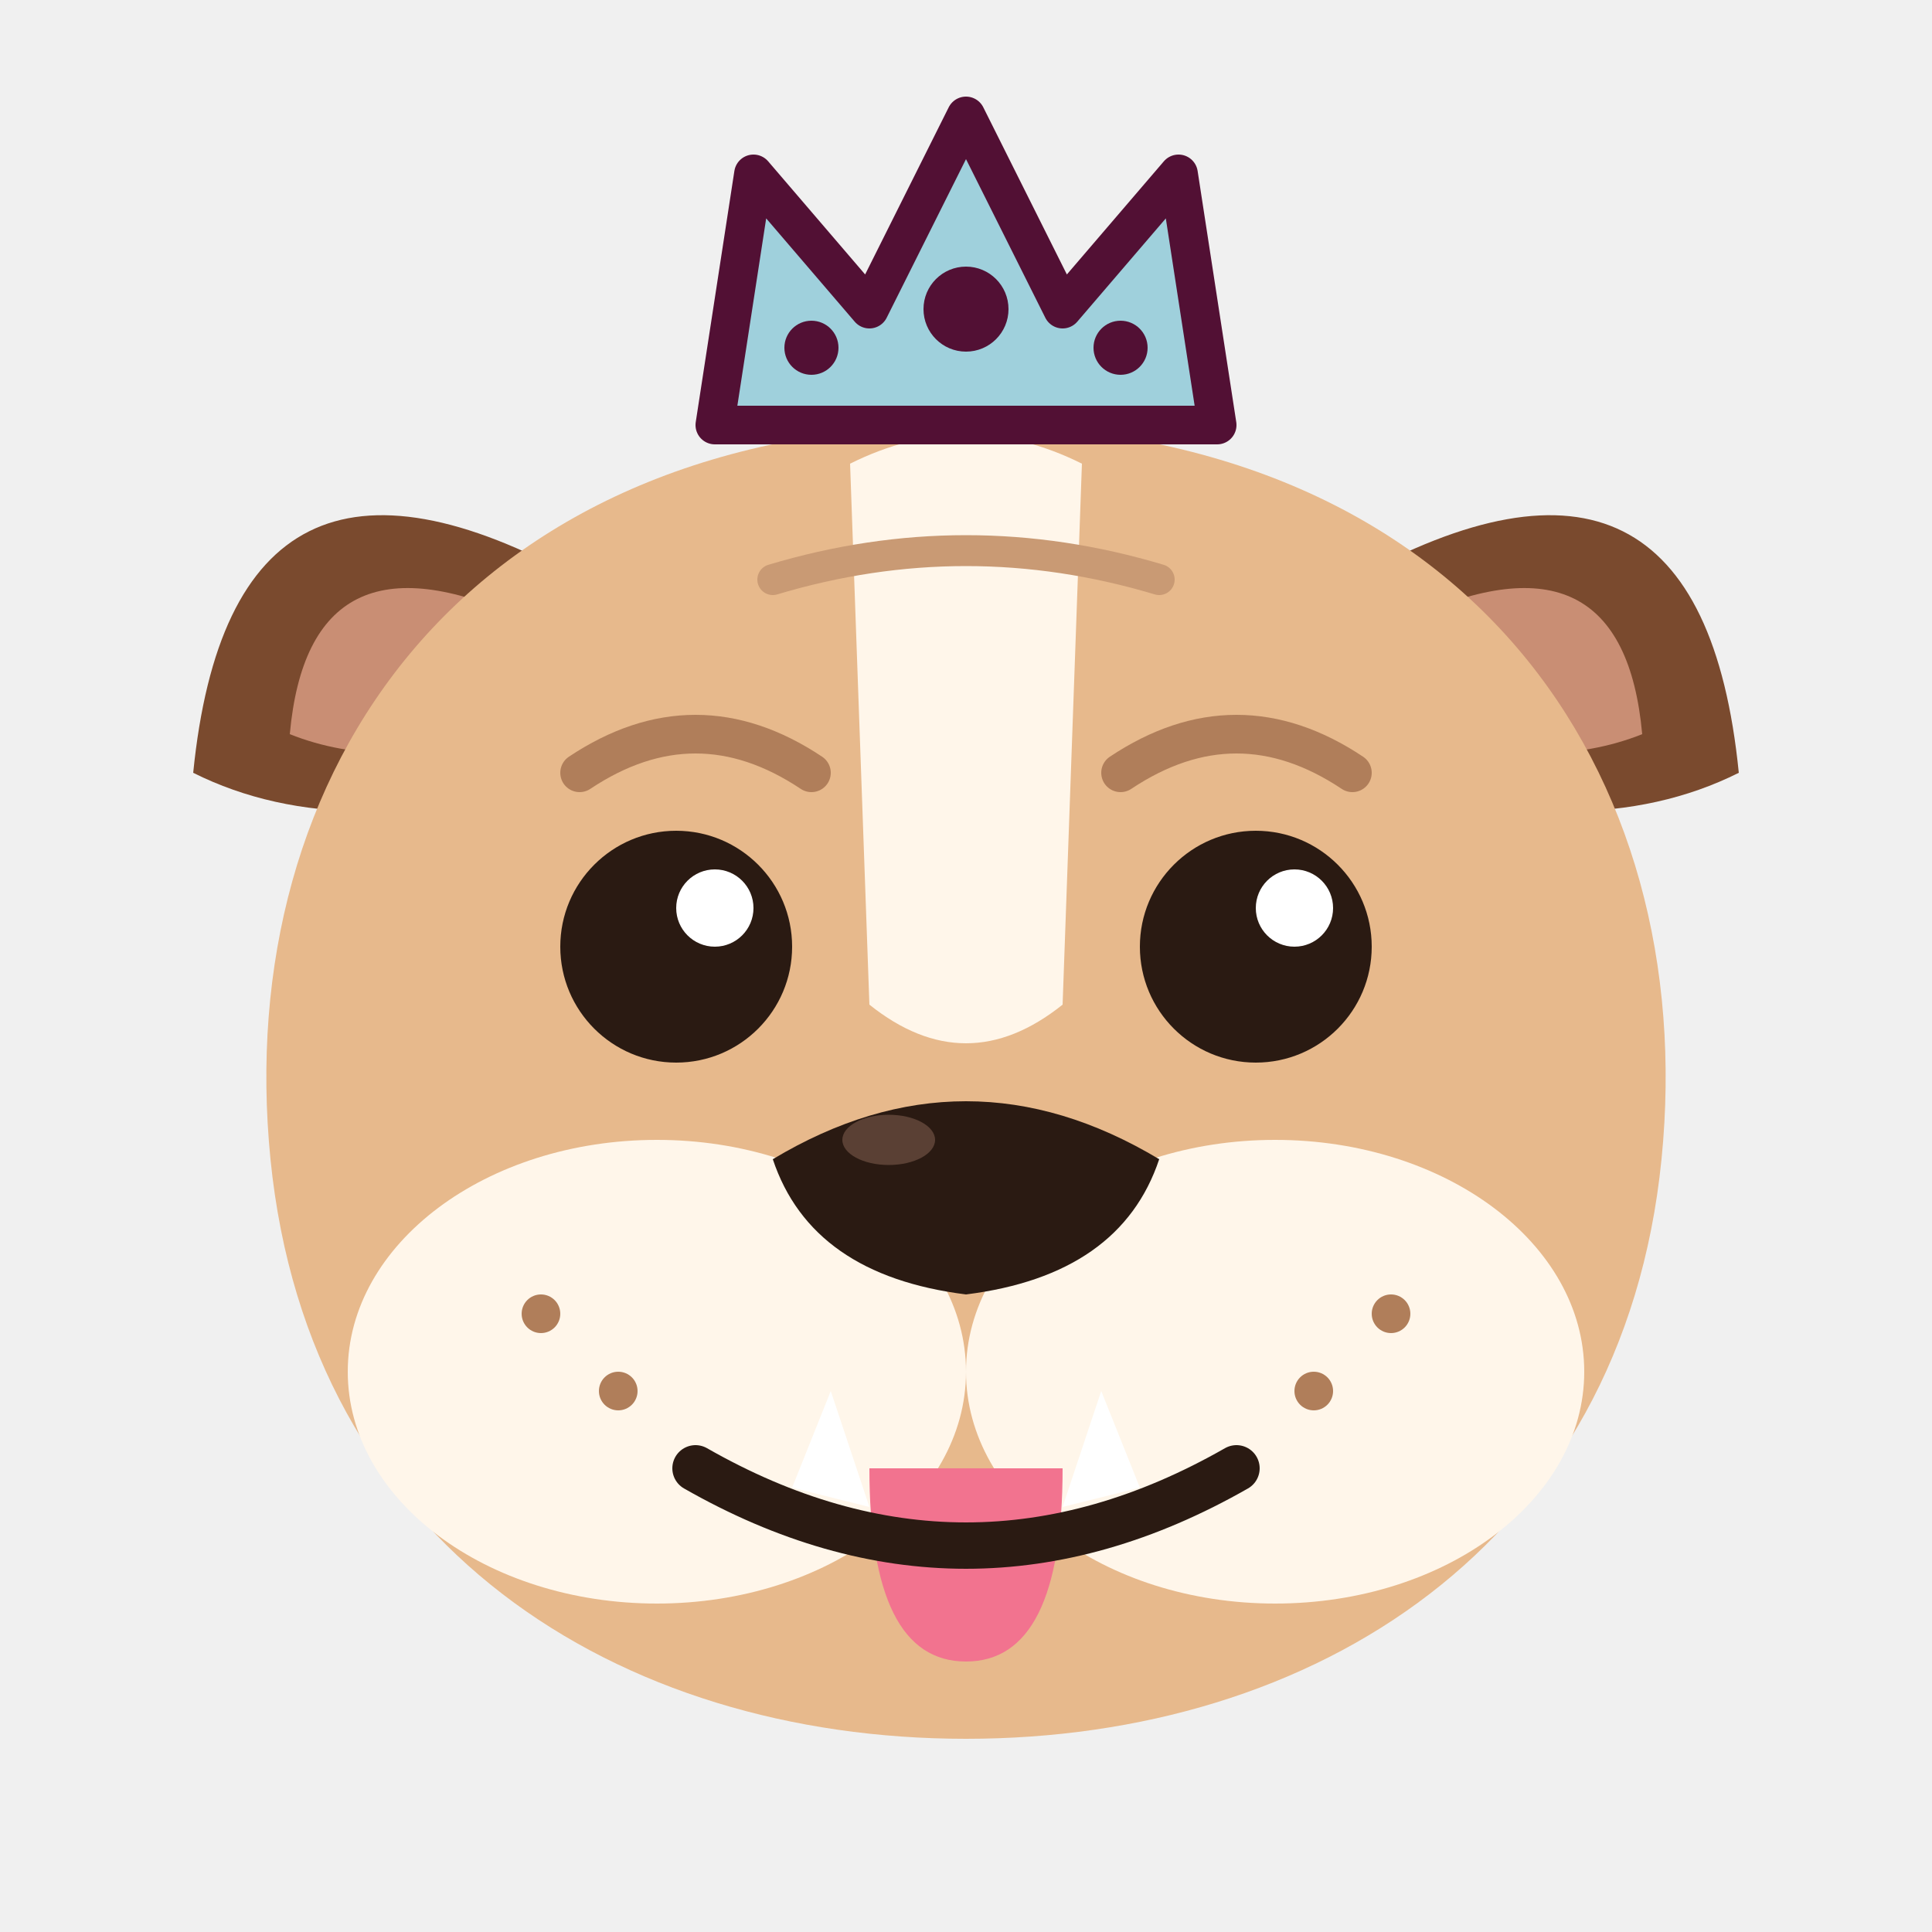
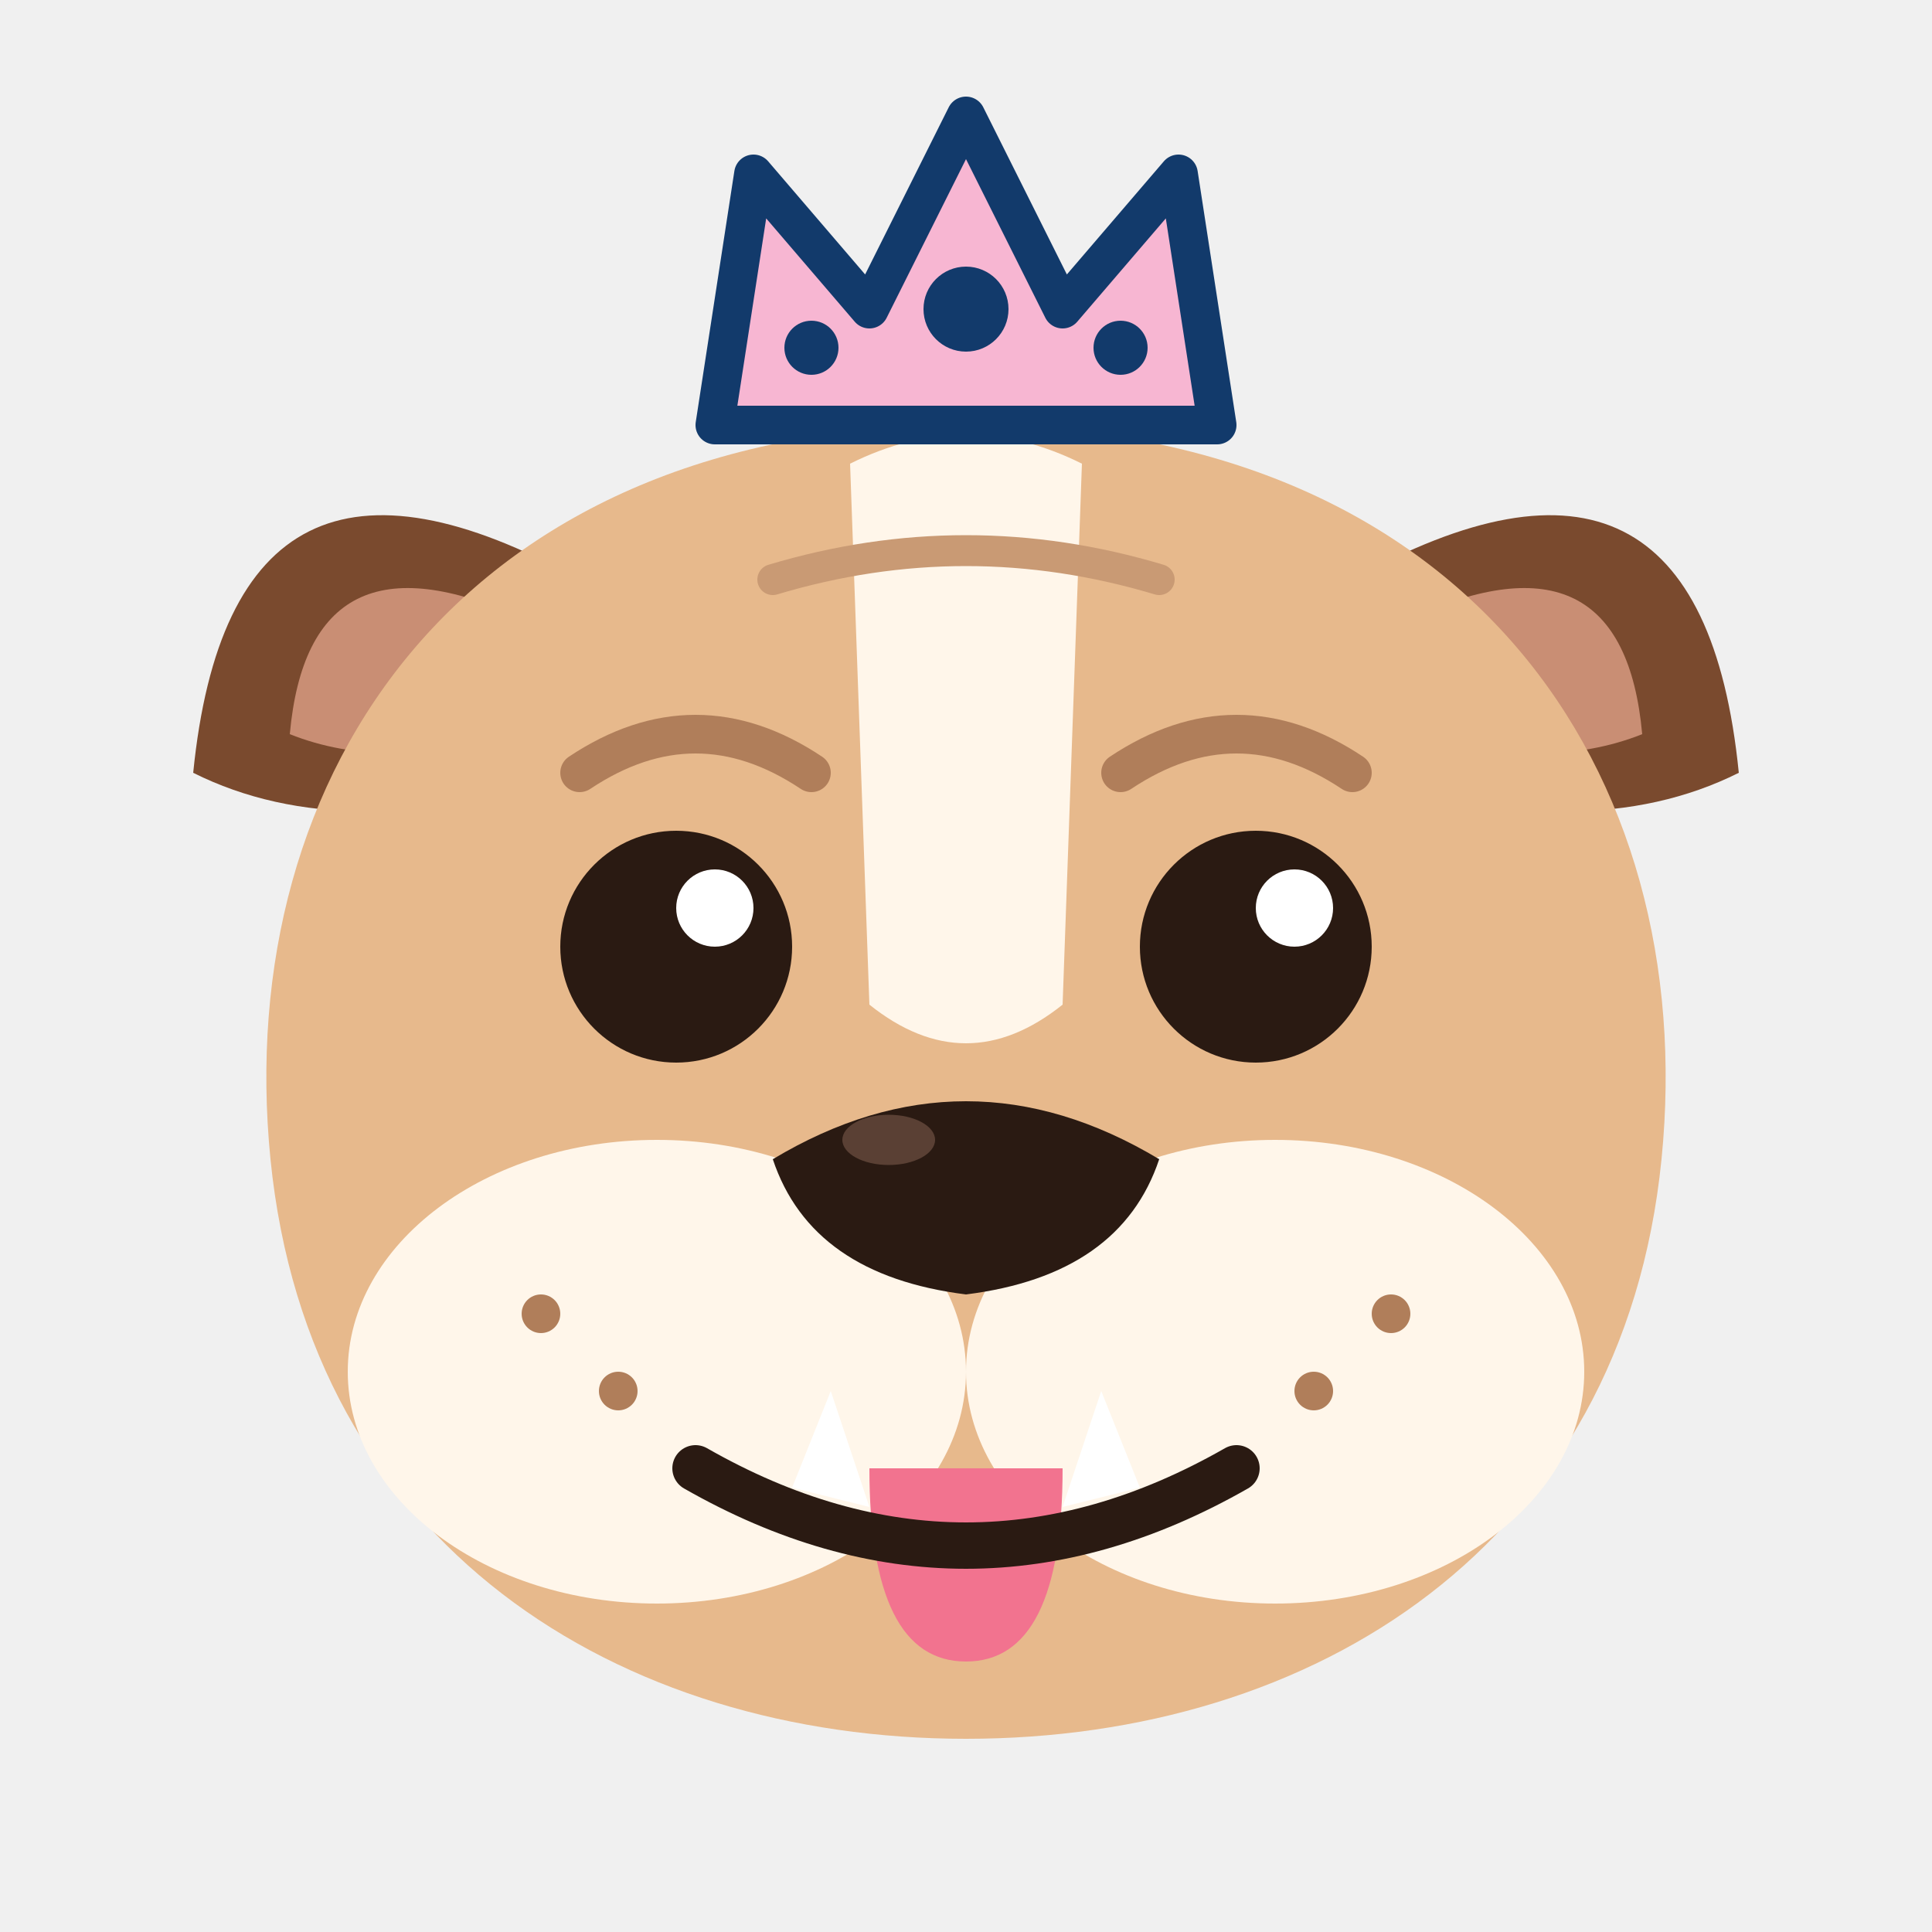
<svg viewBox="0 0 100 100" aria-hidden="true">
  <g class="bd-head">
    <g class="bd-ear-l">
      <path d="M30 30 Q12 20 10 40 Q18 44 30 40Z" fill="#7a4a2e" />
      <path d="M27 32 Q16 27 15 38 Q20 40 27 38Z" fill="#c98e74" />
    </g>
    <g class="bd-ear-r">
      <path d="M70 30 Q88 20 90 40 Q82 44 70 40Z" fill="#7a4a2e" />
      <path d="M73 32 Q84 27 85 38 Q80 40 73 38Z" fill="#c98e74" />
    </g>
    <path d="M50 22 C76 22 88 40 86 60 C84 80 68 90 50 90 C32 90 16 80 14 60 C12 40 24 22 50 22Z" fill="#e7b98c" />
    <path d="M44 24 Q50 21 56 24 L55 52 Q50 56 45 52Z" fill="#fff6ea" />
    <path d="M30 40 Q36 36 42 40 M58 40 Q64 36 70 40" stroke="#b07e5a" stroke-width="2" fill="none" stroke-linecap="round" />
    <path d="M40 30 Q50 27 60 30" stroke="#c99a74" stroke-width="1.6" fill="none" stroke-linecap="round" />
    <g class="bd-eyes">
      <circle cx="35" cy="49" r="6" fill="#2a1a12" />
      <circle cx="65" cy="49" r="6" fill="#2a1a12" />
      <circle cx="37" cy="47" r="2" fill="#fff" />
      <circle cx="67" cy="47" r="2" fill="#fff" />
    </g>
    <ellipse cx="34" cy="71" rx="16" ry="12" fill="#fff6ea" />
    <ellipse cx="66" cy="71" rx="16" ry="12" fill="#fff6ea" />
    <circle cx="28" cy="68" r="1" fill="#b07e5a" />
    <circle cx="32" cy="72" r="1" fill="#b07e5a" />
    <circle cx="72" cy="68" r="1" fill="#b07e5a" />
    <circle cx="68" cy="72" r="1" fill="#b07e5a" />
    <path d="M40 60 Q50 54 60 60 Q58 66 50 67 Q42 66 40 60Z" fill="#2a1a12" />
    <ellipse cx="46" cy="59" rx="2.4" ry="1.3" fill="#5a4034" />
    <path class="bd-tongue" d="M45 76 Q45 86 50 86 Q55 86 55 76Z" fill="#f2738f" />
    <path d="M36 76 Q50 84 64 76" stroke="#2a1a12" stroke-width="2.4" fill="none" stroke-linecap="round" />
    <path d="M41 77 L43 72 L45 78Z M55 78 L57 72 L59 77Z" fill="#fff" />
    <g class="bd-crown">
-       <path d="M37 22 L39 9 L45 16 L50 6 L55 16 L61 9 L63 22Z" fill="#9fd0dc" stroke="#521034" stroke-width="2" stroke-linejoin="round" />
-       <circle cx="50" cy="16" r="2.2" fill="#521034" />
-       <circle cx="42" cy="18" r="1.4" fill="#521034" />
-       <circle cx="58" cy="18" r="1.4" fill="#521034" />
+       <path d="M37 22 L39 9 L45 16 L50 6 L55 16 L61 9 L63 22Z" fill="#f7b6d2" stroke="#123a6b" stroke-width="2" stroke-linejoin="round" />
+       <circle cx="50" cy="16" r="2.2" fill="#123a6b" />
+       <circle cx="42" cy="18" r="1.4" fill="#123a6b" />
+       <circle cx="58" cy="18" r="1.4" fill="#123a6b" />
    </g>
  </g>
</svg>
